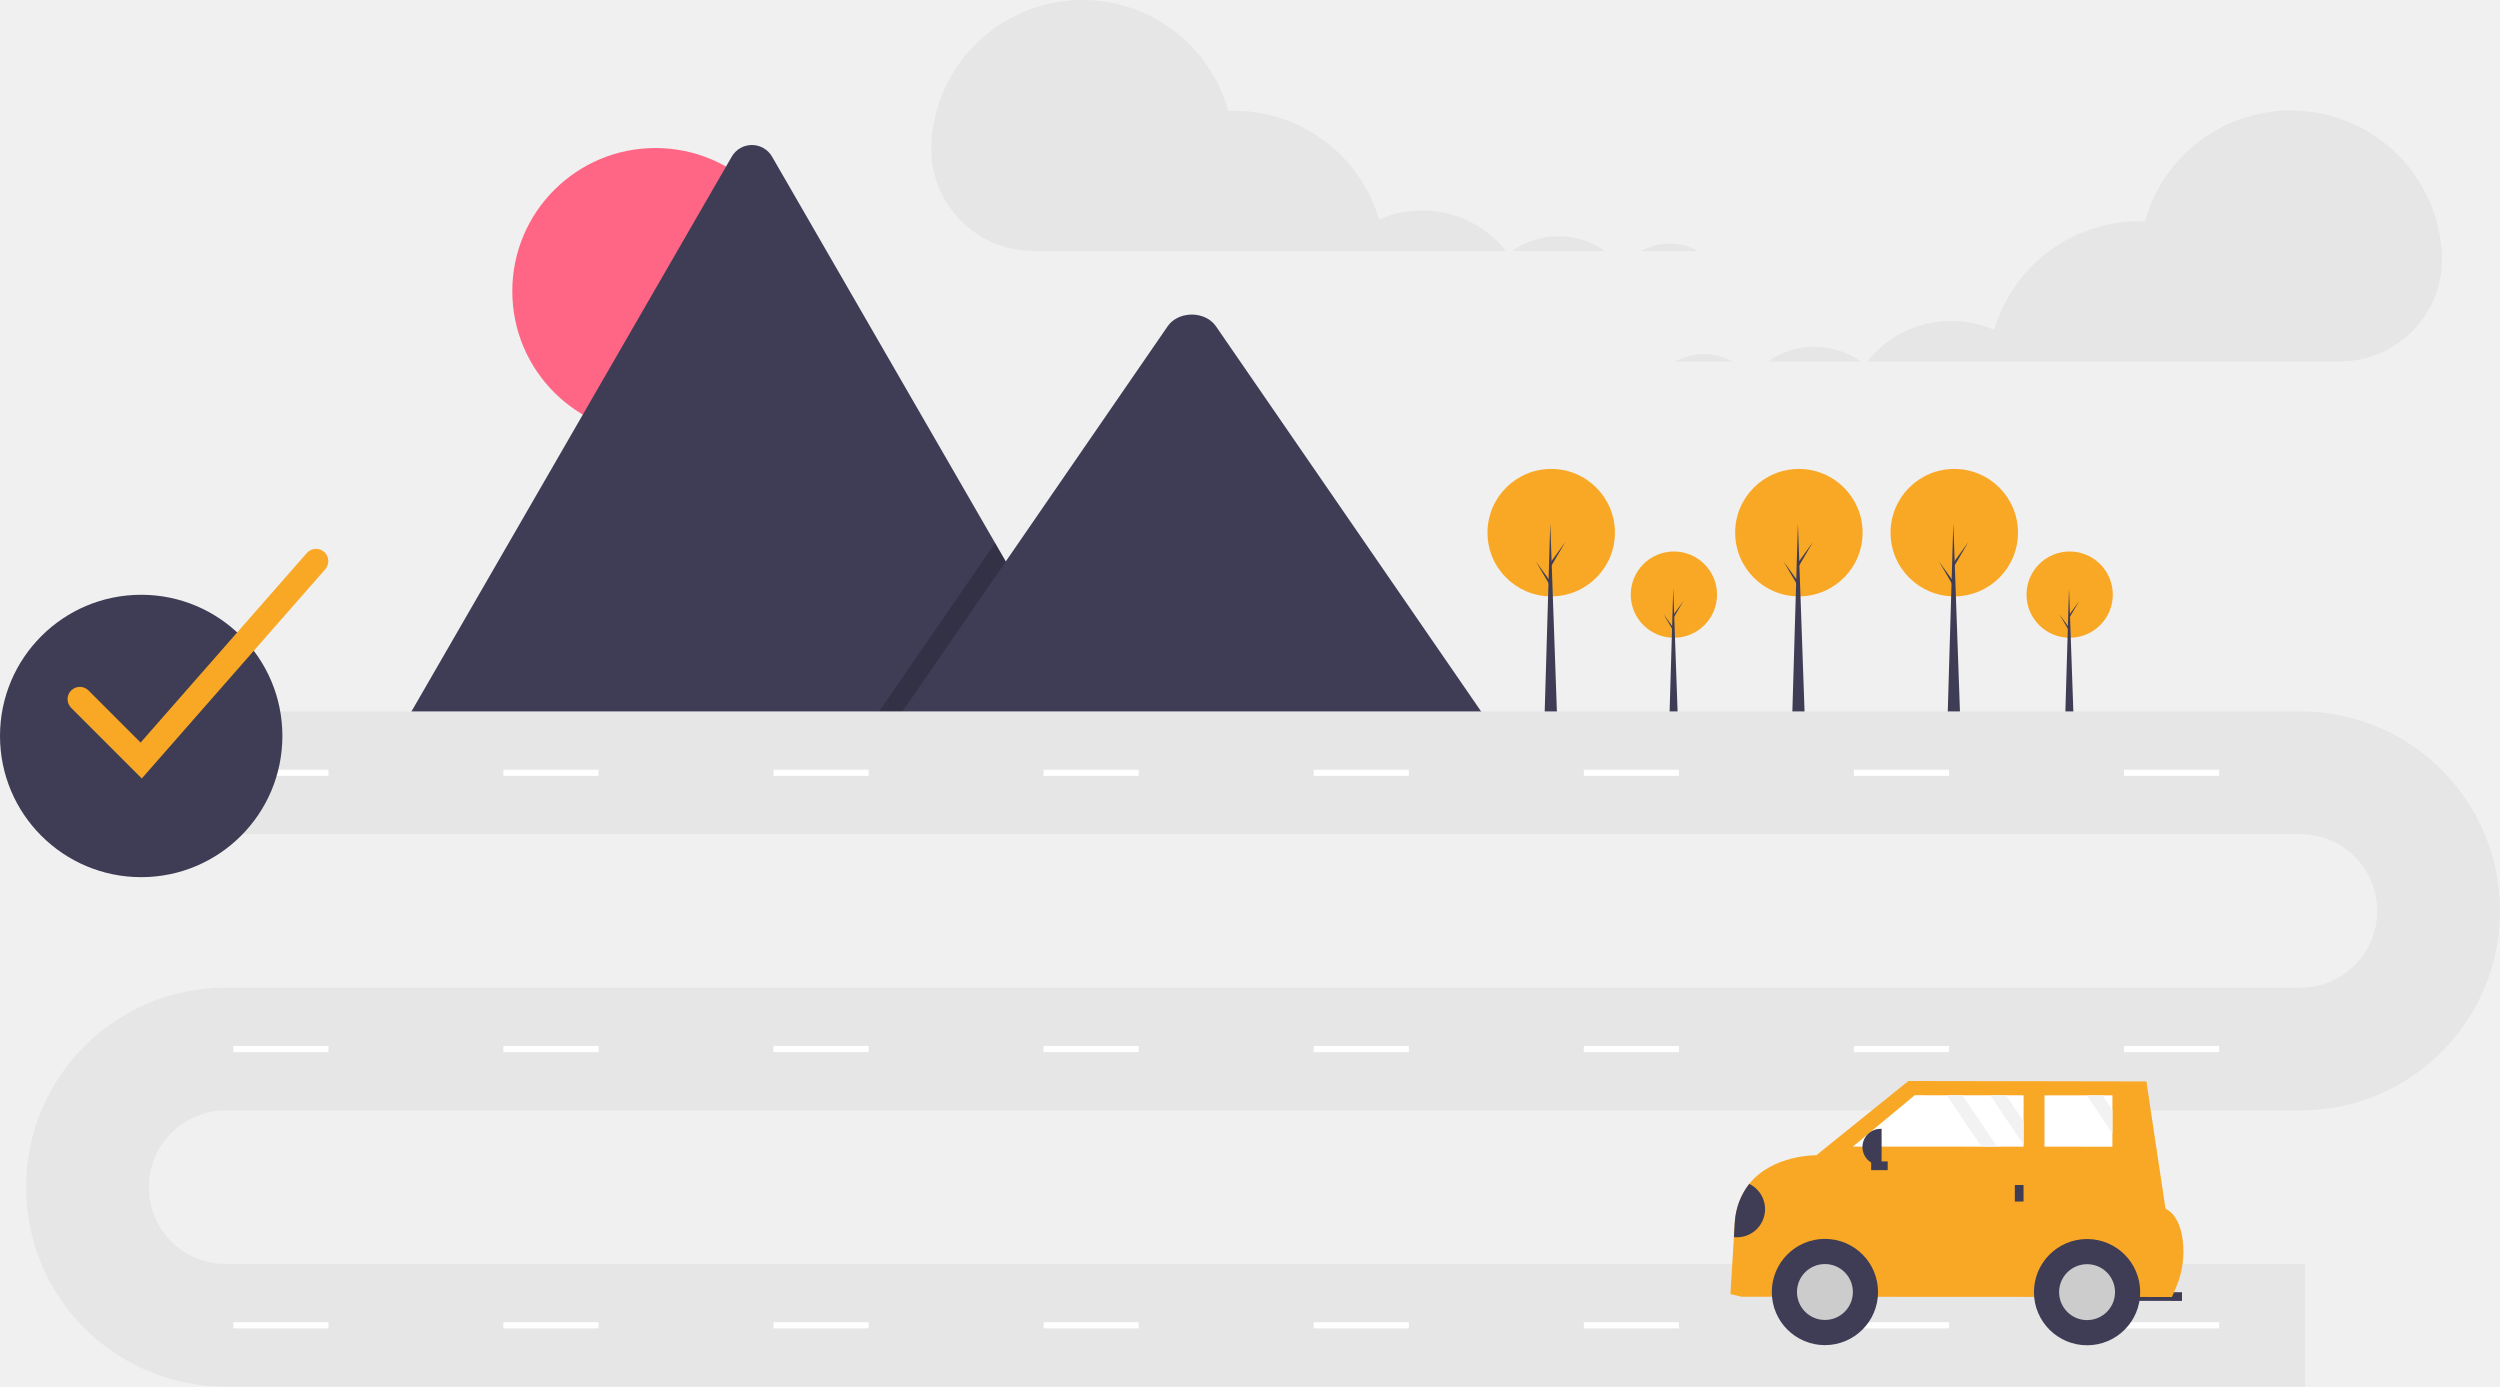
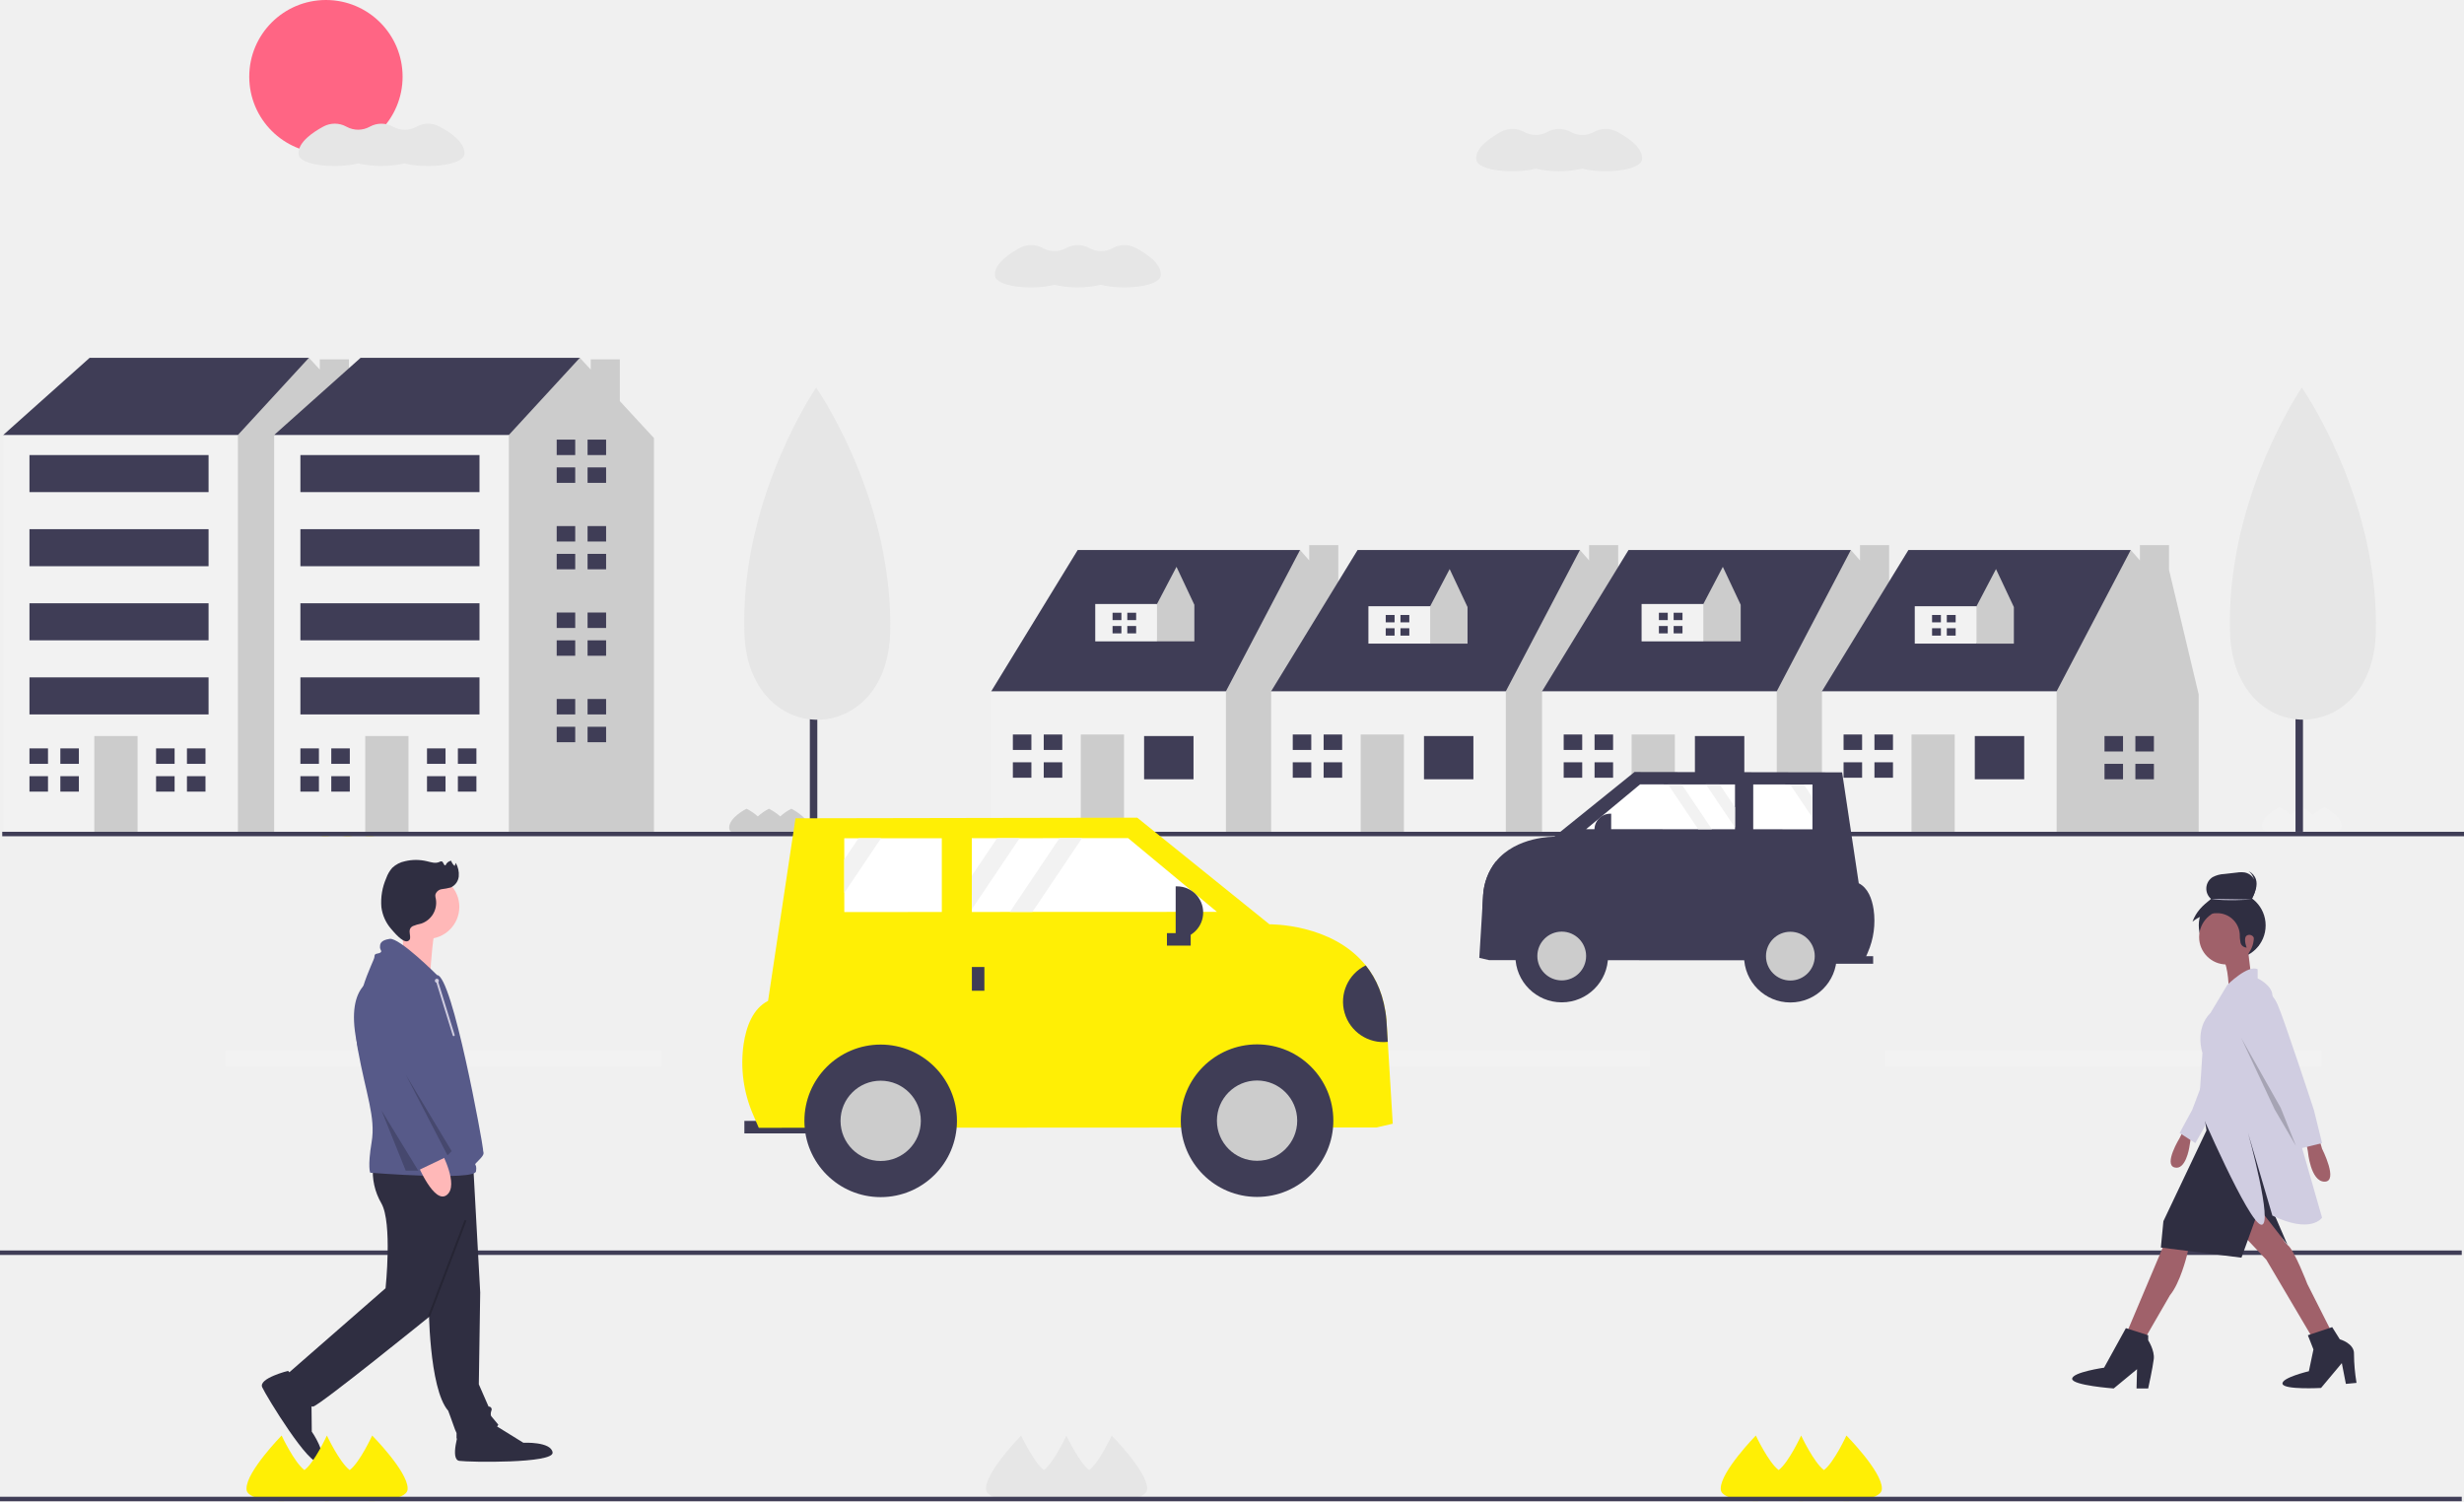
- <svg xmlns="http://www.w3.org/2000/svg" id="e0958169-61ce-49c9-8f2a-5e3a81fc50e8" data-name="Layer 1" width="886.351" height="491.631" viewBox="0 0 886.351 491.631">
-   <circle cx="232.396" cy="103.246" r="50.763" fill="#ff6584" />
-   <path d="M548.406,463.863H299.38a5.079,5.079,0,0,1-.931-.074L416.227,259.78a8.246,8.246,0,0,1,14.355,0L509.626,396.686l3.787,6.551Z" transform="translate(-156.8244 -204.1844)" fill="#3f3d56" />
-   <polygon points="391.582 259.678 306.558 259.678 348.296 199.052 351.3 194.685 352.802 192.502 356.589 199.052 391.582 259.678" opacity="0.2" />
-   <path d="M687.062,463.863H471.675l41.738-60.626,3.004-4.367,54.388-79.007c3.566-5.178,12.144-5.501,16.336-.977a9.83,9.83,0,0,1,.783.977Z" transform="translate(-156.8244 -204.1844)" fill="#3f3d56" />
-   <circle cx="593.463" cy="210.82" r="15.296" fill="#f9a826" />
-   <polygon points="594.938 256.894 591.805 256.894 593.233 208.516 594.938 256.894" fill="#3f3d56" />
-   <polygon points="593.509 217.685 596.873 213.031 593.463 218.837 593.095 218.192 593.509 217.685" fill="#3f3d56" />
-   <polygon points="593.141 222.384 589.777 217.731 593.187 223.536 593.555 222.891 593.141 222.384" fill="#3f3d56" />
-   <circle cx="733.78" cy="210.82" r="15.296" fill="#f9a826" />
-   <polygon points="735.254 256.894 732.121 256.894 733.55 208.516 735.254 256.894" fill="#3f3d56" />
-   <polygon points="733.826 217.685 737.19 213.031 733.78 218.837 733.411 218.192 733.826 217.685" fill="#3f3d56" />
-   <polygon points="733.458 222.384 730.094 217.731 733.504 223.536 733.872 222.891 733.458 222.384" fill="#3f3d56" />
-   <circle cx="637.775" cy="188.846" r="22.592" fill="#f9a826" />
-   <polygon points="639.952 256.894 635.325 256.894 637.434 185.444 639.952 256.894" fill="#3f3d56" />
-   <polygon points="637.843 198.985 642.81 192.113 637.775 200.687 637.23 199.734 637.843 198.985" fill="#3f3d56" />
-   <polygon points="637.298 205.926 632.331 199.054 637.366 207.627 637.911 206.675 637.298 205.926" fill="#3f3d56" />
-   <circle cx="692.868" cy="188.846" r="22.592" fill="#f9a826" />
-   <polygon points="695.046 256.894 690.419 256.894 692.528 185.444 695.046 256.894" fill="#3f3d56" />
-   <polygon points="692.936 198.985 697.904 192.113 692.868 200.687 692.324 199.734 692.936 198.985" fill="#3f3d56" />
-   <polygon points="692.392 205.926 687.424 199.054 692.46 207.627 693.004 206.675 692.392 205.926" fill="#3f3d56" />
-   <circle cx="549.969" cy="188.846" r="22.592" fill="#f9a826" />
-   <polygon points="552.146 256.894 547.519 256.894 549.629 185.444 552.146 256.894" fill="#3f3d56" />
-   <polygon points="550.037 198.985 555.004 192.113 549.969 200.687 549.425 199.734 550.037 198.985" fill="#3f3d56" />
-   <polygon points="549.493 205.926 544.525 199.054 549.561 207.627 550.105 206.675 549.493 205.926" fill="#3f3d56" />
-   <path d="M974.074,695.816H236.808a70.734,70.734,0,1,1,0-141.468H972.442a27.205,27.205,0,0,0,0-54.411H212.323v-43.529H972.442a70.734,70.734,0,1,1,0,141.468H236.808a27.205,27.205,0,1,0,0,54.411H974.074Z" transform="translate(-156.8244 -204.1844)" fill="#e6e6e6" />
-   <rect x="82.704" y="272.9" width="33.735" height="2.176" fill="#fff" />
-   <rect x="178.467" y="272.9" width="33.735" height="2.176" fill="#fff" />
-   <rect x="274.23" y="272.9" width="33.735" height="2.176" fill="#fff" />
-   <rect x="369.993" y="272.9" width="33.735" height="2.176" fill="#fff" />
-   <rect x="465.756" y="272.9" width="33.735" height="2.176" fill="#fff" />
-   <rect x="561.519" y="272.9" width="33.735" height="2.176" fill="#fff" />
-   <rect x="657.282" y="272.9" width="33.735" height="2.176" fill="#fff" />
-   <rect x="753.045" y="272.9" width="33.735" height="2.176" fill="#fff" />
-   <rect x="82.704" y="370.839" width="33.735" height="2.176" fill="#fff" />
-   <rect x="178.467" y="370.839" width="33.735" height="2.176" fill="#fff" />
-   <rect x="274.23" y="370.839" width="33.735" height="2.176" fill="#fff" />
-   <rect x="369.993" y="370.839" width="33.735" height="2.176" fill="#fff" />
-   <rect x="465.756" y="370.839" width="33.735" height="2.176" fill="#fff" />
-   <rect x="561.519" y="370.839" width="33.735" height="2.176" fill="#fff" />
-   <rect x="657.282" y="370.839" width="33.735" height="2.176" fill="#fff" />
-   <rect x="753.045" y="370.839" width="33.735" height="2.176" fill="#fff" />
-   <rect x="82.704" y="468.779" width="33.735" height="2.176" fill="#fff" />
-   <rect x="178.467" y="468.779" width="33.735" height="2.176" fill="#fff" />
-   <rect x="274.23" y="468.779" width="33.735" height="2.176" fill="#fff" />
-   <rect x="369.993" y="468.779" width="33.735" height="2.176" fill="#fff" />
-   <rect x="465.756" y="468.779" width="33.735" height="2.176" fill="#fff" />
-   <rect x="561.519" y="468.779" width="33.735" height="2.176" fill="#fff" />
-   <rect x="657.282" y="468.779" width="33.735" height="2.176" fill="#fff" />
-   <rect x="753.045" y="468.779" width="33.735" height="2.176" fill="#fff" />
-   <path d="M732.01,298.879a28.992,28.992,0,0,0-6.045-5.704h12.624A21.114,21.114,0,0,0,732.01,298.879Z" transform="translate(-156.8244 -204.1844)" fill="none" />
-   <path d="M690.743,293.176h2.176c-.468.328-.936.655-1.383,1.01C691.281,293.842,691.009,293.511,690.743,293.176Z" transform="translate(-156.8244 -204.1844)" fill="none" />
-   <path d="M748.692,290.559a20.833,20.833,0,0,1,10.129,2.617H738.589A20.742,20.742,0,0,1,748.692,290.559Z" transform="translate(-156.8244 -204.1844)" fill="#e6e6e6" />
-   <path d="M709.431,287.941a28.623,28.623,0,0,1,16.534,5.235H692.919A28.616,28.616,0,0,1,709.431,287.941Z" transform="translate(-156.8244 -204.1844)" fill="#e6e6e6" />
-   <path d="M487.036,254.807a53.656,53.656,0,0,1,105.274-11.313c.65-.023,1.3-.049,1.955-.049a53.669,53.669,0,0,1,51.482,38.538A37.92,37.92,0,0,1,690.743,293.176h-167.372a36.293,36.293,0,0,1-36.373-37.577Q487.014,255.204,487.036,254.807Z" transform="translate(-156.8244 -204.1844)" fill="#e6e6e6" />
-   <path d="M777.587,338.055a28.992,28.992,0,0,1,6.045-5.704H771.008A21.114,21.114,0,0,1,777.587,338.055Z" transform="translate(-156.8244 -204.1844)" fill="none" />
-   <path d="M818.854,332.352h-2.176c.468.328.936.655,1.383,1.01C818.316,333.018,818.588,332.687,818.854,332.352Z" transform="translate(-156.8244 -204.1844)" fill="none" />
-   <path d="M760.905,329.734a20.833,20.833,0,0,0-10.129,2.617h20.232A20.742,20.742,0,0,0,760.905,329.734Z" transform="translate(-156.8244 -204.1844)" fill="#e6e6e6" />
-   <path d="M800.166,327.117a28.623,28.623,0,0,0-16.534,5.235h33.046A28.616,28.616,0,0,0,800.166,327.117Z" transform="translate(-156.8244 -204.1844)" fill="#e6e6e6" />
-   <path d="M1022.561,293.983a53.656,53.656,0,0,0-105.274-11.313c-.65-.023-1.3-.049-1.955-.049a53.669,53.669,0,0,0-51.482,38.538A37.92,37.92,0,0,0,818.854,332.352H986.226a36.293,36.293,0,0,0,36.373-37.577Q1022.583,294.379,1022.561,293.983Z" transform="translate(-156.8244 -204.1844)" fill="#e6e6e6" />
-   <rect x="910.977" y="662.314" width="19.453" height="3.088" transform="translate(1684.227 1124.024) rotate(-179.9694)" fill="#3f3d56" />
-   <path d="M770.332,663.006l4.014.928,152.533.082,1.372-3.196a32.257,32.257,0,0,0,2.371-17.442c-.657-4.414-2.303-8.799-6.042-10.704L917.811,587.59l-84.389-.151L800.772,613.773s-15.401-.277-23.768,10.14a24.45,24.45,0,0,0-5.114,13.466l-.33,5.419Z" transform="translate(-156.8244 -204.1844)" fill="#f9a826" />
-   <circle cx="647.009" cy="458.067" r="18.835" fill="#3f3d56" />
-   <circle cx="647.009" cy="458.067" r="9.913" fill="#ccc" />
-   <circle cx="739.95" cy="458.117" r="18.835" fill="#3f3d56" />
-   <circle cx="739.95" cy="458.117" r="9.913" fill="#ccc" />
-   <polygon points="656.92 406.511 702.483 406.53 708.045 406.53 717.435 406.537 717.435 405.852 717.442 397.594 717.449 388.322 711.201 388.322 705.639 388.316 695.787 388.309 690.225 388.309 678.851 388.302 656.92 406.511" fill="#fff" />
-   <polygon points="724.849 406.544 748.929 406.557 748.935 401.832 748.935 393.574 748.942 388.342 745.416 388.342 739.854 388.335 724.856 388.329 724.849 406.544" fill="#fff" />
-   <rect x="871.165" y="624.31" width="3.088" height="5.867" transform="translate(1588.257 1050.768) rotate(-179.9694)" fill="#3f3d56" />
-   <rect x="821.612" y="614.557" width="3.088" height="5.867" transform="translate(1284.262 -409.5198) rotate(90.03063)" fill="#3f3d56" />
-   <path d="M817.138,604.397h.34a6.453,6.453,0,0,1,6.453,6.453v0a6.453,6.453,0,0,1-6.453,6.453h-.34a0,0,0,0,1,0,0V604.397A0,0,0,0,1,817.138,604.397Z" transform="translate(1483.919 1017.955) rotate(-179.9694)" fill="#3f3d56" />
-   <path d="M771.559,642.797a9.975,9.975,0,0,0,5.445-18.885,24.45,24.45,0,0,0-5.114,13.466Z" transform="translate(-156.8244 -204.1844)" fill="#3f3d56" />
-   <polygon points="705.639 388.316 717.435 405.852 717.442 397.594 711.201 388.322 705.639 388.316" fill="#f2f2f2" />
-   <polygon points="739.854 388.335 748.935 401.832 748.935 393.574 745.416 388.342 739.854 388.335" fill="#f2f2f2" />
-   <polygon points="690.225 388.309 702.483 406.53 708.045 406.53 695.787 388.309 690.225 388.309" fill="#f2f2f2" />
-   <circle cx="50.058" cy="260.93" r="50.058" fill="#3f3d56" />
-   <path d="M207.091,480.184l-25.051-25.051a4.353,4.353,0,0,1,6.156-6.156L206.674,467.455l58.964-67.239a4.353,4.353,0,0,1,6.545,5.74Z" transform="translate(-156.8244 -204.1844)" fill="#f9a826" />
+ <svg xmlns="http://www.w3.org/2000/svg" id="f62fb22a-6085-4612-8ae6-3595732df09a" data-name="Layer 1" width="920.418" height="560.803" viewBox="0 0 920.418 560.803">
+   <rect x="84.209" y="392.402" width="163" height="6" fill="#f2f2f2" />
+   <rect x="453.209" y="392.402" width="163" height="6" fill="#f2f2f2" />
+   <rect x="704.209" y="392.402" width="163" height="6" fill="#f2f2f2" />
+   <path d="M1007.956,471.117a19.8,19.8,0,0,0-4.148,2.867,19.742,19.742,0,0,0-4.216-2.867,19.8,19.8,0,0,0-4.148,2.867,19.742,19.742,0,0,0-4.216-2.867s-6.502,3.198-6.484,7.105q.001.147.013.292c.222,2.558,6.944,3.21,10.636,2.004a15.247,15.247,0,0,0,8.364,0c3.677,1.225,10.536.523,10.736-2.064q.011-.145.011-.292C1014.486,474.254,1007.956,471.117,1007.956,471.117Z" transform="translate(-139.7909 -169.5983)" fill="#f2f2f2" />
+   <polygon points="6.972 167.108 1.204 162.494 33.501 133.658 115.397 133.658 115.397 159.034 62.338 194.791 6.972 167.108" fill="#3f3d56" />
+   <polygon points="130.329 149.833 130.329 134.234 119.456 134.234 119.456 138.054 115.397 133.658 88.868 162.494 78.487 169.415 62.39 287.016 86.665 311.291 143.081 311.291 143.081 163.648 130.329 149.833" fill="#ccc" />
+   <rect x="1.204" y="162.494" width="87.663" height="148.797" fill="#f2f2f2" />
+   <rect x="35.232" y="274.957" width="16.149" height="36.334" fill="#ccc" />
+   <polygon points="17.93 285.338 17.93 279.571 11.009 279.571 11.009 285.338 17.353 285.338 17.93 285.338" fill="#3f3d56" />
+   <polygon points="17.353 289.952 11.009 289.952 11.009 295.72 17.93 295.72 17.93 289.952 17.353 289.952" fill="#3f3d56" />
+   <rect x="22.543" y="279.571" width="6.921" height="5.767" fill="#3f3d56" />
+   <rect x="22.543" y="289.952" width="6.921" height="5.767" fill="#3f3d56" />
+   <polygon points="65.222 285.338 65.222 279.571 58.301 279.571 58.301 285.338 64.645 285.338 65.222 285.338" fill="#3f3d56" />
+   <polygon points="64.645 289.952 58.301 289.952 58.301 295.72 65.222 295.72 65.222 289.952 64.645 289.952" fill="#3f3d56" />
+   <rect x="69.836" y="279.571" width="6.921" height="5.767" fill="#3f3d56" />
+   <rect x="69.836" y="289.952" width="6.921" height="5.767" fill="#3f3d56" />
+   <polygon points="113.667 169.992 113.667 164.224 106.746 164.224 106.746 169.992 113.091 169.992 113.667 169.992" fill="#3f3d56" />
+   <polygon points="113.091 174.606 106.746 174.606 106.746 180.373 113.667 180.373 113.667 174.606 113.091 174.606" fill="#3f3d56" />
+   <rect x="118.281" y="164.224" width="6.921" height="5.767" fill="#3f3d56" />
+   <rect x="118.281" y="174.606" width="6.921" height="5.767" fill="#3f3d56" />
+   <polygon points="113.667 202.289 113.667 196.522 106.746 196.522 106.746 202.289 113.091 202.289 113.667 202.289" fill="#3f3d56" />
+   <polygon points="113.091 206.903 106.746 206.903 106.746 212.67 113.667 212.67 113.667 206.903 113.091 206.903" fill="#3f3d56" />
+   <rect x="118.281" y="196.522" width="6.921" height="5.767" fill="#3f3d56" />
+   <rect x="118.281" y="206.903" width="6.921" height="5.767" fill="#3f3d56" />
+   <polygon points="113.667 234.586 113.667 228.819 106.746 228.819 106.746 234.586 113.091 234.586 113.667 234.586" fill="#3f3d56" />
+   <polygon points="113.091 239.2 106.746 239.2 106.746 244.967 113.667 244.967 113.667 239.2 113.091 239.2" fill="#3f3d56" />
+   <rect x="118.281" y="228.819" width="6.921" height="5.767" fill="#3f3d56" />
+   <rect x="118.281" y="239.2" width="6.921" height="5.767" fill="#3f3d56" />
+   <polygon points="113.667 266.883 113.667 261.116 106.746 261.116 106.746 266.883 113.091 266.883 113.667 266.883" fill="#3f3d56" />
+   <polygon points="113.091 271.497 106.746 271.497 106.746 277.264 113.667 277.264 113.667 271.497 113.091 271.497" fill="#3f3d56" />
+   <rect x="118.281" y="261.116" width="6.921" height="5.767" fill="#3f3d56" />
+   <rect x="118.281" y="271.497" width="6.921" height="5.767" fill="#3f3d56" />
+   <rect x="11.009" y="169.992" width="66.901" height="13.842" fill="#3f3d56" />
+   <rect x="11.009" y="197.675" width="66.901" height="13.842" fill="#3f3d56" />
+   <rect x="11.009" y="225.358" width="66.901" height="13.842" fill="#3f3d56" />
+   <rect x="11.009" y="253.041" width="66.901" height="13.842" fill="#3f3d56" />
+   <path d="M277.995,471.953a19.8,19.8,0,0,0-4.148,2.867,19.742,19.742,0,0,0-4.216-2.867,19.8,19.8,0,0,0-4.148,2.867,19.742,19.742,0,0,0-4.216-2.867s-6.502,3.198-6.484,7.105q.001.147.013.292c.222,2.558,6.944,3.21,10.636,2.004a15.247,15.247,0,0,0,8.364,0c3.677,1.225,10.536.523,10.736-2.064q.011-.145.011-.292C284.526,475.091,277.995,471.953,277.995,471.953Z" transform="translate(-139.7909 -169.5983)" fill="#ffef05" />
+   <polygon points="108.177 167.108 102.409 162.494 134.706 133.658 216.602 133.658 216.602 159.034 163.543 194.791 108.177 167.108" fill="#3f3d56" />
+   <polygon points="231.534 149.833 231.534 134.234 220.661 134.234 220.661 138.054 216.602 133.658 190.073 162.494 179.692 169.415 163.595 287.016 187.87 311.291 244.286 311.291 244.286 163.648 231.534 149.833" fill="#ccc" />
+   <rect x="102.409" y="162.494" width="87.663" height="148.797" fill="#f2f2f2" />
+   <rect x="136.437" y="274.957" width="16.149" height="36.334" fill="#ccc" />
+   <polygon points="119.135 285.338 119.135 279.571 112.214 279.571 112.214 285.338 118.558 285.338 119.135 285.338" fill="#3f3d56" />
+   <polygon points="118.558 289.952 112.214 289.952 112.214 295.72 119.135 295.72 119.135 289.952 118.558 289.952" fill="#3f3d56" />
+   <rect x="123.748" y="279.571" width="6.921" height="5.767" fill="#3f3d56" />
+   <rect x="123.748" y="289.952" width="6.921" height="5.767" fill="#3f3d56" />
+   <polygon points="166.427 285.338 166.427 279.571 159.506 279.571 159.506 285.338 165.85 285.338 166.427 285.338" fill="#3f3d56" />
+   <polygon points="165.85 289.952 159.506 289.952 159.506 295.72 166.427 295.72 166.427 289.952 165.85 289.952" fill="#3f3d56" />
+   <rect x="171.041" y="279.571" width="6.921" height="5.767" fill="#3f3d56" />
+   <rect x="171.041" y="289.952" width="6.921" height="5.767" fill="#3f3d56" />
+   <polygon points="214.872 169.992 214.872 164.224 207.951 164.224 207.951 169.992 214.296 169.992 214.872 169.992" fill="#3f3d56" />
+   <polygon points="214.296 174.606 207.951 174.606 207.951 180.373 214.872 180.373 214.872 174.606 214.296 174.606" fill="#3f3d56" />
+   <rect x="219.486" y="164.224" width="6.921" height="5.767" fill="#3f3d56" />
+   <rect x="219.486" y="174.606" width="6.921" height="5.767" fill="#3f3d56" />
+   <polygon points="214.872 202.289 214.872 196.522 207.951 196.522 207.951 202.289 214.296 202.289 214.872 202.289" fill="#3f3d56" />
+   <polygon points="214.296 206.903 207.951 206.903 207.951 212.67 214.872 212.67 214.872 206.903 214.296 206.903" fill="#3f3d56" />
+   <rect x="219.486" y="196.522" width="6.921" height="5.767" fill="#3f3d56" />
+   <rect x="219.486" y="206.903" width="6.921" height="5.767" fill="#3f3d56" />
+   <polygon points="214.872 234.586 214.872 228.819 207.951 228.819 207.951 234.586 214.296 234.586 214.872 234.586" fill="#3f3d56" />
+   <polygon points="214.296 239.2 207.951 239.2 207.951 244.967 214.872 244.967 214.872 239.2 214.296 239.2" fill="#3f3d56" />
+   <rect x="219.486" y="228.819" width="6.921" height="5.767" fill="#3f3d56" />
+   <rect x="219.486" y="239.2" width="6.921" height="5.767" fill="#3f3d56" />
+   <polygon points="214.872 266.883 214.872 261.116 207.951 261.116 207.951 266.883 214.296 266.883 214.872 266.883" fill="#3f3d56" />
+   <polygon points="214.296 271.497 207.951 271.497 207.951 277.264 214.872 277.264 214.872 271.497 214.296 271.497" fill="#3f3d56" />
+   <rect x="219.486" y="261.116" width="6.921" height="5.767" fill="#3f3d56" />
+   <rect x="219.486" y="271.497" width="6.921" height="5.767" fill="#3f3d56" />
+   <rect x="112.214" y="169.992" width="66.901" height="13.842" fill="#3f3d56" />
+   <rect x="112.214" y="197.675" width="66.901" height="13.842" fill="#3f3d56" />
+   <rect x="112.214" y="225.358" width="66.901" height="13.842" fill="#3f3d56" />
+   <rect x="112.214" y="253.041" width="66.901" height="13.842" fill="#3f3d56" />
+   <circle cx="121.748" cy="28.641" r="28.641" fill="#ff6584" />
+   <rect x="302.512" y="200.449" width="2.793" height="110.319" fill="#3f3d56" />
+   <path d="M472.35,402.154q.008,1.82-.034,3.623c-1.001,43.427-53.066,43.667-54.468.251q-.058-1.802-.067-3.623c-.224-48.543,26.879-88.02,26.879-88.02S472.126,353.611,472.35,402.154Z" transform="translate(-139.7909 -169.5983)" fill="#e6e6e6" />
+   <path d="M435.382,471.709a19.8,19.8,0,0,0-4.148,2.867,19.742,19.742,0,0,0-4.216-2.867,19.8,19.8,0,0,0-4.148,2.867,19.742,19.742,0,0,0-4.216-2.867s-6.502,3.198-6.484,7.105q.001.147.013.292c.222,2.558,6.944,3.21,10.636,2.004a15.247,15.247,0,0,0,8.364,0c3.677,1.225,10.536.523,10.736-2.064q.011-.145.011-.292C441.913,474.846,435.382,471.709,435.382,471.709Z" transform="translate(-139.7909 -169.5983)" fill="#ccc" />
+   <polygon points="373.739 263.999 370.279 258.232 402.576 205.457 485.625 205.457 485.625 213.531 455.635 270.92 421.031 277.841 373.739 263.999" fill="#3f3d56" />
+   <polygon points="499.921 246.794 499.921 203.655 489.048 203.655 489.048 209.346 485.625 205.457 457.942 258.232 453.328 262.846 447.561 285.915 457.942 311.291 511.001 311.291 511.001 259.385 499.921 246.794" fill="#ccc" />
+   <rect x="370.279" y="258.232" width="87.663" height="53.059" fill="#f2f2f2" />
+   <rect x="427.375" y="274.957" width="18.455" height="16.149" fill="#3f3d56" />
+   <rect x="403.729" y="274.381" width="16.149" height="36.911" fill="#ccc" />
+   <polygon points="385.274 280.148 385.274 274.381 378.353 274.381 378.353 280.148 384.697 280.148 385.274 280.148" fill="#3f3d56" />
+   <polygon points="384.697 284.762 378.353 284.762 378.353 290.529 385.274 290.529 385.274 284.762 384.697 284.762" fill="#3f3d56" />
+   <rect x="389.888" y="274.381" width="6.921" height="5.767" fill="#3f3d56" />
+   <rect x="389.888" y="284.762" width="6.921" height="5.767" fill="#3f3d56" />
+   <polygon points="482.742 281.561 482.742 275.794 475.821 275.794 475.821 281.561 482.165 281.561 482.742 281.561" fill="#3f3d56" />
+   <polygon points="482.165 286.175 475.821 286.175 475.821 291.942 482.742 291.942 482.742 286.175 482.165 286.175" fill="#3f3d56" />
+   <rect x="487.355" y="275.794" width="6.921" height="5.767" fill="#3f3d56" />
+   <rect x="487.355" y="286.175" width="6.921" height="5.767" fill="#3f3d56" />
+   <polygon points="410.036 227.148 409.125 225.631 417.623 211.745 439.474 211.745 439.474 213.869 431.584 228.969 422.479 230.79 410.036 227.148" fill="#3f3d56" />
+   <polygon points="439.474 211.745 432.191 225.631 430.977 226.845 429.459 232.915 432.191 239.591 446.151 239.591 446.151 225.934 439.474 211.745" fill="#ccc" />
+   <rect x="409.125" y="225.631" width="23.065" height="13.961" fill="#f2f2f2" />
+   <polygon points="418.897 231.647 418.897 228.893 415.593 228.893 415.593 231.647 418.622 231.647 418.897 231.647" fill="#3f3d56" />
+   <polygon points="418.622 233.85 415.593 233.85 415.593 236.603 418.897 236.603 418.897 233.85 418.622 233.85" fill="#3f3d56" />
+   <rect x="421.1" y="228.893" width="3.304" height="2.754" fill="#3f3d56" />
+   <rect x="421.1" y="233.85" width="3.304" height="2.754" fill="#3f3d56" />
+   <polygon points="478.29 263.999 474.829 258.232 507.126 205.457 590.176 205.457 590.176 213.531 560.186 270.92 525.582 277.841 478.29 263.999" fill="#3f3d56" />
+   <polygon points="604.472 246.794 604.472 203.655 593.599 203.655 593.599 209.346 590.176 205.457 562.493 258.232 557.879 262.846 552.111 285.915 562.493 311.291 615.552 311.291 615.552 259.385 604.472 246.794" fill="#ccc" />
+   <rect x="474.829" y="258.232" width="87.663" height="53.059" fill="#f2f2f2" />
+   <rect x="531.926" y="274.957" width="18.455" height="16.149" fill="#3f3d56" />
+   <rect x="508.28" y="274.38" width="16.149" height="36.911" fill="#ccc" />
+   <polygon points="489.824 280.148 489.824 274.38 482.903 274.38 482.903 280.148 489.248 280.148 489.824 280.148" fill="#3f3d56" />
+   <polygon points="489.248 284.762 482.903 284.762 482.903 290.529 489.824 290.529 489.824 284.762 489.248 284.762" fill="#3f3d56" />
+   <rect x="494.438" y="274.38" width="6.921" height="5.767" fill="#3f3d56" />
+   <rect x="494.438" y="284.762" width="6.921" height="5.767" fill="#3f3d56" />
+   <polygon points="587.292 280.725 587.292 274.957 580.371 274.957 580.371 280.725 586.715 280.725 587.292 280.725" fill="#3f3d56" />
+   <polygon points="586.715 285.338 580.371 285.338 580.371 291.106 587.292 291.106 587.292 285.338 586.715 285.338" fill="#3f3d56" />
+   <rect x="591.906" y="274.957" width="6.921" height="5.767" fill="#3f3d56" />
+   <rect x="591.906" y="285.338" width="6.921" height="5.767" fill="#3f3d56" />
+   <polygon points="579.495 263.999 576.034 258.232 608.331 205.457 691.381 205.457 691.381 213.531 661.391 270.92 626.787 277.841 579.495 263.999" fill="#3f3d56" />
+   <polygon points="705.677 246.794 705.677 203.655 694.804 203.655 694.804 209.346 691.381 205.457 663.698 258.232 659.084 262.846 653.316 285.915 663.698 311.291 716.757 311.291 716.757 259.385 705.677 246.794" fill="#ccc" />
+   <rect x="576.034" y="258.232" width="87.663" height="53.059" fill="#f2f2f2" />
+   <rect x="633.131" y="274.957" width="18.455" height="16.149" fill="#3f3d56" />
+   <rect x="609.485" y="274.38" width="16.149" height="36.911" fill="#ccc" />
+   <polygon points="591.029 280.148 591.029 274.38 584.109 274.38 584.109 280.148 590.453 280.148 591.029 280.148" fill="#3f3d56" />
+   <polygon points="590.453 284.762 584.109 284.762 584.109 290.529 591.029 290.529 591.029 284.762 590.453 284.762" fill="#3f3d56" />
+   <rect x="595.643" y="274.38" width="6.921" height="5.767" fill="#3f3d56" />
+   <rect x="595.643" y="284.762" width="6.921" height="5.767" fill="#3f3d56" />
+   <polygon points="688.497 280.725 688.497 274.957 681.576 274.957 681.576 280.725 687.921 280.725 688.497 280.725" fill="#3f3d56" />
+   <polygon points="687.921 285.338 681.576 285.338 681.576 291.106 688.497 291.106 688.497 285.338 687.921 285.338" fill="#3f3d56" />
+   <rect x="693.111" y="274.957" width="6.921" height="5.767" fill="#3f3d56" />
+   <rect x="693.111" y="285.338" width="6.921" height="5.767" fill="#3f3d56" />
+   <polygon points="512.077 227.985 511.167 226.467 519.664 212.581 541.516 212.581 541.516 214.706 533.625 229.806 524.52 231.626 512.077 227.985" fill="#3f3d56" />
+   <polygon points="541.516 212.581 534.232 226.467 533.018 227.681 531.501 233.751 534.232 240.428 548.193 240.428 548.193 226.771 541.516 212.581" fill="#ccc" />
+   <rect x="511.167" y="226.467" width="23.065" height="13.961" fill="#f2f2f2" />
+   <polygon points="520.939 232.483 520.939 229.729 517.634 229.729 517.634 232.483 520.663 232.483 520.939 232.483" fill="#3f3d56" />
+   <polygon points="520.663 234.686 517.634 234.686 517.634 237.44 520.939 237.44 520.939 234.686 520.663 234.686" fill="#3f3d56" />
+   <rect x="523.142" y="229.729" width="3.304" height="2.754" fill="#3f3d56" />
+   <rect x="523.142" y="234.686" width="3.304" height="2.754" fill="#3f3d56" />
+   <polygon points="614.119 227.148 613.208 225.631 621.706 211.745 643.557 211.745 643.557 213.869 635.666 228.969 626.562 230.79 614.119 227.148" fill="#3f3d56" />
+   <polygon points="643.557 211.745 636.273 225.631 635.059 226.845 633.542 232.915 636.273 239.591 650.234 239.591 650.234 225.934 643.557 211.745" fill="#ccc" />
+   <rect x="613.208" y="225.631" width="23.065" height="13.961" fill="#f2f2f2" />
+   <polygon points="622.98 231.647 622.98 228.893 619.676 228.893 619.676 231.647 622.705 231.647 622.98 231.647" fill="#3f3d56" />
+   <polygon points="622.705 233.85 619.676 233.85 619.676 236.603 622.98 236.603 622.98 233.85 622.705 233.85" fill="#3f3d56" />
+   <rect x="625.183" y="228.893" width="3.304" height="2.754" fill="#3f3d56" />
+   <rect x="625.183" y="233.85" width="3.304" height="2.754" fill="#3f3d56" />
+   <polygon points="684.045 263.999 680.585 258.232 712.882 205.457 795.932 205.457 795.932 213.531 765.941 270.92 731.337 277.841 684.045 263.999" fill="#3f3d56" />
+   <polygon points="810.228 212.859 810.228 203.655 799.354 203.655 799.354 209.346 795.932 205.457 768.248 258.232 763.634 262.846 757.867 285.915 768.248 311.291 821.308 311.291 821.308 259.385 810.228 212.859" fill="#ccc" />
+   <rect x="680.585" y="258.232" width="87.663" height="53.059" fill="#f2f2f2" />
+   <rect x="737.682" y="274.957" width="18.455" height="16.149" fill="#3f3d56" />
+   <rect x="714.035" y="274.38" width="16.149" height="36.911" fill="#ccc" />
+   <polygon points="695.58 280.148 695.58 274.38 688.659 274.38 688.659 280.148 695.003 280.148 695.58 280.148" fill="#3f3d56" />
+   <polygon points="695.003 284.762 688.659 284.762 688.659 290.529 695.58 290.529 695.58 284.762 695.003 284.762" fill="#3f3d56" />
+   <rect x="700.194" y="274.38" width="6.921" height="5.767" fill="#3f3d56" />
+   <rect x="700.194" y="284.762" width="6.921" height="5.767" fill="#3f3d56" />
+   <polygon points="793.048 280.725 793.048 274.957 786.127 274.957 786.127 280.725 792.471 280.725 793.048 280.725" fill="#3f3d56" />
+   <polygon points="792.471 285.338 786.127 285.338 786.127 291.106 793.048 291.106 793.048 285.338 792.471 285.338" fill="#3f3d56" />
+   <rect x="797.662" y="274.957" width="6.921" height="5.767" fill="#3f3d56" />
+   <rect x="797.662" y="285.338" width="6.921" height="5.767" fill="#3f3d56" />
+   <polygon points="716.16 227.985 715.25 226.467 723.747 212.581 745.599 212.581 745.599 214.706 737.708 229.806 728.603 231.626 716.16 227.985" fill="#3f3d56" />
+   <polygon points="745.599 212.581 738.315 226.467 737.101 227.681 735.583 233.751 738.315 240.428 752.275 240.428 752.275 226.771 745.599 212.581" fill="#ccc" />
+   <rect x="715.25" y="226.467" width="23.065" height="13.961" fill="#f2f2f2" />
+   <polygon points="725.021 232.483 725.021 229.729 721.717 229.729 721.717 232.483 724.746 232.483 725.021 232.483" fill="#3f3d56" />
+   <polygon points="724.746 234.686 721.717 234.686 721.717 237.44 725.021 237.44 725.021 234.686 724.746 234.686" fill="#3f3d56" />
+   <rect x="727.224" y="229.729" width="3.304" height="2.754" fill="#3f3d56" />
+   <rect x="727.224" y="234.686" width="3.304" height="2.754" fill="#3f3d56" />
+   <rect x="0.836" y="310.718" width="919.582" height="1.673" fill="#3f3d56" />
+   <rect y="467.126" width="919.582" height="1.673" fill="#3f3d56" />
+   <rect x="857.478" y="200.433" width="2.792" height="110.286" fill="#3f3d56" />
+   <path d="M1027.308,402.127q.008,1.82-.034,3.622c-1.001,43.414-53.05,43.654-54.451.251q-.058-1.802-.067-3.622c-.224-48.528,26.871-87.994,26.871-87.994S1027.084,353.599,1027.308,402.127Z" transform="translate(-139.7909 -169.5983)" fill="#e6e6e6" />
+   <rect x="278.059" y="418.723" width="29.428" height="4.671" fill="#3f3d56" />
+   <path d="M660.046,589.368l-6.072,1.405-230.753.123-2.075-4.834a48.798,48.798,0,0,1-3.588-26.386c.994-6.677,3.484-13.311,9.141-16.193l10.24-68.204,127.664-.228,49.393,39.838s23.299-.419,35.957,15.339c4.006,4.991,6.948,11.604,7.737,20.371l.5,8.198Z" transform="translate(-139.7909 -169.5983)" fill="#ffef05" />
+   <circle cx="469.573" cy="418.629" r="28.494" fill="#3f3d56" />
+   <circle cx="469.573" cy="418.629" r="14.997" fill="#ccc" />
+   <circle cx="328.973" cy="418.704" r="28.494" fill="#3f3d56" />
+   <circle cx="328.973" cy="418.704" r="14.997" fill="#ccc" />
+   <polygon points="454.581 340.633 385.653 340.663 377.239 340.663 363.032 340.673 363.032 339.637 363.022 327.145 363.012 313.118 372.463 313.118 380.877 313.108 395.782 313.098 404.196 313.098 421.403 313.088 454.581 340.633" fill="#fff" />
+   <polygon points="351.817 340.683 315.389 340.703 315.379 333.555 315.379 321.064 315.369 313.148 320.703 313.148 329.117 313.138 351.807 313.128 351.817 340.683" fill="#fff" />
+   <rect x="363.043" y="361.23" width="4.671" height="8.875" fill="#3f3d56" />
+   <rect x="577.798" y="516.074" width="4.671" height="8.875" transform="translate(960.5439 -229.4979) rotate(89.96937)" fill="#3f3d56" />
+   <path d="M439.169,331.106h.514a9.763,9.763,0,0,1,9.763,9.763v0a9.763,9.763,0,0,1-9.763,9.763h-.514a0,0,0,0,1,0,0V331.106A0,0,0,0,1,439.169,331.106Z" fill="#3f3d56" />
+   <path d="M658.189,558.797a15.09,15.09,0,0,1-8.236-28.569c4.006,4.991,6.948,11.604,7.737,20.371Z" transform="translate(-139.7909 -169.5983)" fill="#3f3d56" />
+   <polygon points="380.877 313.108 363.032 339.637 363.022 327.145 372.463 313.118 380.877 313.108" fill="#f2f2f2" />
+   <polygon points="329.117 313.138 315.379 333.555 315.379 321.064 320.703 313.148 329.117 313.138" fill="#f2f2f2" />
+   <polygon points="404.196 313.098 385.653 340.663 377.239 340.663 395.782 313.098 404.196 313.098" fill="#f2f2f2" />
+   <rect x="821.627" y="526.785" width="17.876" height="2.837" transform="translate(1521.057 887.2522) rotate(-179.9694)" fill="#3f3d56" />
+   <path d="M692.383,527.42l3.688.853,140.168.075,1.26-2.937a29.642,29.642,0,0,0,2.179-16.028c-.604-4.056-2.116-8.086-5.552-9.836L827.907,458.118l-77.548-.139-30.003,24.199s-14.153-.254-21.842,9.318a22.468,22.468,0,0,0-4.7,12.374l-.303,4.98Z" transform="translate(-139.7909 -169.5983)" fill="#3f3d56" />
+   <circle cx="583.379" cy="357.129" r="17.308" fill="#3f3d56" />
+   <circle cx="583.379" cy="357.129" r="9.11" fill="#ccc" />
+   <circle cx="668.785" cy="357.175" r="17.308" fill="#3f3d56" />
+   <circle cx="668.785" cy="357.175" r="9.11" fill="#ccc" />
+   <polygon points="592.486 309.751 634.355 309.77 639.466 309.77 648.096 309.776 648.096 309.146 648.102 301.558 648.108 293.037 642.367 293.037 637.256 293.031 628.203 293.025 623.091 293.025 612.639 293.019 592.486 309.751" fill="#fff" />
+   <polygon points="654.908 309.782 677.036 309.794 677.042 305.452 677.042 297.864 677.048 293.056 673.808 293.056 668.697 293.05 654.915 293.044 654.908 309.782" fill="#fff" />
+   <rect x="785.043" y="491.861" width="2.837" height="5.391" transform="translate(1432.867 819.9347) rotate(-179.9694)" fill="#3f3d56" />
+   <rect x="739.507" y="482.899" width="2.837" height="5.391" transform="translate(1087.125 -424.67) rotate(90.03063)" fill="#3f3d56" />
+   <path d="M735.396,473.562h.312a5.93,5.93,0,0,1,5.93,5.93v0a5.93,5.93,0,0,1-5.93,5.93h-.312a0,0,0,0,1,0,0V473.562a0,0,0,0,1,0,0Z" transform="translate(1336.987 789.7812) rotate(-179.9694)" fill="#3f3d56" />
+   <path d="M693.511,508.85a9.166,9.166,0,0,0,5.003-17.354,22.468,22.468,0,0,0-4.7,12.374Z" transform="translate(-139.7909 -169.5983)" fill="#3f3d56" />
+   <polygon points="637.256 293.031 648.096 309.146 648.102 301.558 642.367 293.037 637.256 293.031" fill="#f2f2f2" />
+   <polygon points="668.697 293.05 677.042 305.452 677.042 297.864 673.808 293.056 668.697 293.05" fill="#f2f2f2" />
+   <polygon points="623.091 293.025 634.355 309.77 639.466 309.77 628.203 293.025 623.091 293.025" fill="#f2f2f2" />
+   <path d="M299.932,656.557s0,31.718,7.28,40.038c0,0,1.56,4.16,2.08,5.72a21.861,21.861,0,0,0,1.04,2.6v2.08s14.039-1.56,15.599-5.2l-2.6-3.12s-.52-.52,0-2.08a1.068,1.068,0,0,0-1.04-1.56l-3.64-8.32.52-34.318-2.6-47.318-22.359-1.04Z" transform="translate(-139.7909 -169.5983)" fill="#2f2e41" />
+   <path d="M311.371,703.875s-3.64,10.919,0,11.439,35.358,1.04,34.838-3.12S335.29,708.554,335.29,708.554l-10.919-6.76Z" transform="translate(-139.7909 -169.5983)" fill="#2f2e41" />
+   <path d="M279.133,605.08a23.594,23.594,0,0,0,3.12,14.039c4.16,7.28,1.56,31.718,1.56,31.718l-36.918,32.238s7.28,12.479,9.88,11.959,43.678-33.798,43.678-33.798l16.119-54.077Z" transform="translate(-139.7909 -169.5983)" fill="#2f2e41" />
+   <path d="M247.402,681.698s-11.171,2.771-9.662,6.124,18.051,30.421,21.286,27.755-2.771-11.171-2.771-11.171l-.136-12.842Z" transform="translate(-139.7909 -169.5983)" fill="#2f2e41" />
+   <circle cx="159.621" cy="338.766" r="11.959" fill="#ffb8b8" />
+   <path d="M290.002,512.584l.529,15.39,10.063,3.976s.987-15.758,2.38-16.631S290.002,512.584,290.002,512.584Z" transform="translate(-139.7909 -169.5983)" fill="#ffb8b8" />
+   <path d="M303.052,533.843s-14.039-14.039-17.679-13.519-3.64,2.08-3.64,3.12,1.04,1.56,0,2.08-2.08,0-2.08,1.56-9.36,17.159-6.24,34.318,6.76,25.479,5.2,34.838-.52,11.439-.52,11.439,38.998,3.12,39.518-.52-1.56-1.56,1.04-4.16,1.56-2.6,1.56-4.16S308.771,533.843,303.052,533.843Z" transform="translate(-139.7909 -169.5983)" fill="#575a89" />
+   <path d="M295.772,604.56s6.24,15.079,10.919,11.439-2.08-16.119-2.08-16.119Z" transform="translate(-139.7909 -169.5983)" fill="#ffb8b8" />
+   <path d="M280.693,534.883s-12.217,1.399-7.668,23.838S295.252,607.159,295.252,607.159l11.959-5.72-15.599-30.678,3.64-19.239S297.332,533.323,280.693,534.883Z" transform="translate(-139.7909 -169.5983)" fill="#575a89" />
+   <polygon points="151.561 401.423 168.72 430.021 167.161 431.581 151.561 401.423" opacity="0.2" />
+   <polygon points="142.479 414.75 156.241 437.301 151.561 437.301 142.479 414.75" opacity="0.2" />
+   <path d="M293.999,515.551a17.215,17.215,0,0,1,3.141-.936,8.217,8.217,0,0,0,5.459-9.212,4.7,4.7,0,0,1-.197-1.518,2.899,2.899,0,0,1,2.417-2.129,23.792,23.792,0,0,0,3.366-.641,5.098,5.098,0,0,0,2.974-4.088,8.444,8.444,0,0,0-1.128-5.089l-.403,1.158a4.297,4.297,0,0,1-1.315-1.967,2.71,2.71,0,0,0-2.065,1.66c-.646.381-.739-1.184-1.453-1.415a1.282,1.282,0,0,0-.891.22c-1.438.671-3.109.097-4.652-.275a17.513,17.513,0,0,0-8.13-.01,9.731,9.731,0,0,0-4.805,2.472,11.529,11.529,0,0,0-2.248,3.862,22.25,22.25,0,0,0-1.814,10.806,15.295,15.295,0,0,0,3.605,8.104c1.029,1.186,4.387,5.322,6.228,4.617C294.401,520.285,291.273,516.992,293.999,515.551Z" transform="translate(-139.7909 -169.5983)" fill="#2f2e41" />
+   <rect x="287.663" y="643.03" width="38.397" height="0.74" transform="translate(-543.4424 531.2344) rotate(-69.12314)" opacity="0.2" />
+   <circle cx="163.187" cy="366.36" r="0.74" fill="#d0cde1" />
+   <line x1="163.187" y1="366.36" x2="169.474" y2="386.702" fill="#d0cde1" />
+   <path d="M309.265,556.67a.37.37,0,0,1-.353-.261l-6.287-20.342a.37.37,0,1,1,.706-.219l6.287,20.342a.37.37,0,0,1-.353.479Z" transform="translate(-139.7909 -169.5983)" fill="#d0cde1" />
+   <circle cx="833.834" cy="345.693" r="12.489" fill="#2f2e41" />
+   <path d="M955.873,590.944l-1.893,3.787s-6.059,9.846-1.893,10.982,5.491-7.385,5.491-7.385l.757-4.544Z" transform="translate(-139.7909 -169.5983)" fill="#a0616a" />
+   <polygon points="823.656 402.033 818.922 414.529 814.189 423.239 820.059 427.026 824.792 418.695 830.473 405.63 823.656 402.033" fill="#d0cde1" />
+   <path d="M976.891,630.139l9.467,10.035,16.663,28.213,7.195-2.272L1001.695,649.263s-4.923-12.876-7.385-14.58-6.627-12.876-6.627-12.876l-4.544-3.598Z" transform="translate(-139.7909 -169.5983)" fill="#a0616a" />
+   <path d="M957.388,635.63l-.757,3.219s-2.462,10.035-6.248,14.58l-9.089,15.716-6.816-2.272L947.921,635.062Z" transform="translate(-139.7909 -169.5983)" fill="#a0616a" />
+   <circle cx="831.703" cy="350.057" r="10.225" fill="#a0616a" />
+   <path d="M979.541,524.673l1.325,10.982-8.521,4.166s0-9.467-2.272-11.929Z" transform="translate(-139.7909 -169.5983)" fill="#a0616a" />
+   <path d="M1006.239,595.489l.947,3.219s6.248,12.308.947,12.308-6.248-11.361-6.248-11.361l-.568-2.84Z" transform="translate(-139.7909 -169.5983)" fill="#a0616a" />
+   <path d="M962.69,582.613l1.325,9.278L947.921,625.784l-.947,9.846L977.08,639.417l6.627-18.367,10.603,13.633-6.059-14.012s-1.893-9.467-1.325-11.929-.379-14.769-2.083-17.799S962.69,582.613,962.69,582.613Z" transform="translate(-139.7909 -169.5983)" fill="#2f2e41" />
+   <path d="M1001.884,668.387l9.089-3.03,2.84,4.544s5.491,1.515,5.302,5.491a67.66,67.66,0,0,0,.947,10.793l-3.976.379-1.515-7.763-7.763,9.278s-13.822.757-14.39-1.515,9.846-4.734,9.846-4.734l1.704-8.142Z" transform="translate(-139.7909 -169.5983)" fill="#2f2e41" />
+   <path d="M933.909,665.736l8.331,2.651v1.893s2.462,3.787,2.083,7.006-2.083,10.982-2.083,10.982h-4.355l.189-7.195-8.71,7.195s-15.526-1.136-15.526-3.598,11.929-4.166,11.929-4.166Z" transform="translate(-139.7909 -169.5983)" fill="#2f2e41" />
+   <path d="M971.778,537.548s7.763-7.763,11.361-5.87V535.087s5.302,2.462,5.491,6.248,5.68,38.248,5.68,38.248l12.876,44.875s-3.976,6.248-18.556-.757l-9.089-30.863s9.657,34.84,4.923,34.272-23.29-43.739-23.29-43.739l1.325-20.449s-3.03-8.899,3.03-14.958Z" transform="translate(-139.7909 -169.5983)" fill="#d0cde1" />
+   <path d="M985.033,538.685s3.219,1.136,5.491,6.059,13.633,39.573,13.633,39.573l3.03,12.308-8.521,2.083-4.166-12.686-15.526-28.781S976.512,542.093,985.033,538.685Z" transform="translate(-139.7909 -169.5983)" fill="#d0cde1" />
+   <path d="M984.284,511.498a7.177,7.177,0,0,0-3.38-5.836c1.039-2.087,1.968-4.469,1.283-6.698a5.112,5.112,0,0,0-3.851-3.446,10.033,10.033,0,0,0-2.992.039l-4.666.529a10.19,10.19,0,0,0-4.373,1.178,5.066,5.066,0,0,0-.585,8.13c-3.264,2.611-5.446,4.593-6.931,8.5a14.035,14.035,0,0,1,8.816-3.156,8.403,8.403,0,0,1,8.829,7.7,15.55,15.55,0,0,0,.287,3.26,2.398,2.398,0,0,0,2.357,1.875c-.15.021-1.075-2.756-.424-4.038l.01-.021a1.22,1.22,0,0,1,.663-.569,1.91,1.91,0,0,1,2.538,1.328c.362,1.391.942,3.166,1.448,2.695.663-.617.384-6.058.563-6.901A15.835,15.835,0,0,0,984.284,511.498Z" transform="translate(-139.7909 -169.5983)" fill="#2f2e41" />
+   <path d="M980.853,505.625s-10.262.669-15.17-.223" transform="translate(-139.7909 -169.5983)" fill="#d0cde1" />
+   <path d="M980.271,504.252c1.039-2.087,1.968-4.469,1.283-6.698a5.06,5.06,0,0,0-1.79-2.516,5.124,5.124,0,0,1,2.737,3.084c.685,2.229-.244,4.611-1.283,6.698C980.394,504.697,982.34,505.355,980.271,504.252Z" transform="translate(-139.7909 -169.5983)" fill="#2f2e41" />
+   <polygon points="837.194 387.737 851.963 413.867 857.644 428.068 849.691 414.435 837.194 387.737" opacity="0.2" />
+   <path d="M278.819,705.849s-4.63,10.078-8.389,12.904c-3.806-2.833-8.527-12.904-8.527-12.904s-4.63,10.078-8.389,12.904c-3.806-2.833-8.527-12.904-8.527-12.904s-13.149,13.442-13.113,19.808a4.668,4.668,0,0,0,.027.475c.449,4.168,14.043,5.23,21.511,3.266a38.02,38.02,0,0,0,16.916,0c7.436,1.996,21.307.852,21.713-3.363a4.67,4.67,0,0,0,.022-.475C292.027,719.194,278.819,705.849,278.819,705.849Z" transform="translate(-139.7909 -169.5983)" fill="#ffef05" />
+   <path d="M555.059,705.849s-4.63,10.078-8.389,12.904c-3.806-2.833-8.527-12.904-8.527-12.904s-4.63,10.078-8.389,12.904c-3.806-2.833-8.527-12.904-8.527-12.904s-13.149,13.442-13.113,19.808a4.668,4.668,0,0,0,.027.475c.449,4.168,14.043,5.23,21.511,3.266a38.02,38.02,0,0,0,16.916,0c7.436,1.996,21.307.852,21.713-3.363a4.67,4.67,0,0,0,.022-.475C568.267,719.194,555.059,705.849,555.059,705.849Z" transform="translate(-139.7909 -169.5983)" fill="#e6e6e6" />
+   <path d="M829.51,705.849s-4.63,10.078-8.389,12.904c-3.806-2.833-8.527-12.904-8.527-12.904s-4.63,10.078-8.389,12.904c-3.806-2.833-8.527-12.904-8.527-12.904s-13.149,13.442-13.113,19.808a4.671,4.671,0,0,0,.027.475c.449,4.168,14.043,5.23,21.511,3.266a38.02,38.02,0,0,0,16.916,0c7.436,1.996,21.307.852,21.713-3.363a4.67,4.67,0,0,0,.022-.475C842.719,719.194,829.51,705.849,829.51,705.849Z" transform="translate(-139.7909 -169.5983)" fill="#ffef05" />
+   <path d="M295.405,216.889l-.121.066a8.96,8.96,0,0,1-8.544.03q-.114-.061-.226-.121a9.003,9.003,0,0,0-8.534.029l-.113.062a8.96,8.96,0,0,1-8.544.03q-.118-.064-.234-.126a8.952,8.952,0,0,0-8.451-.015c-3.974,2.14-9.346,5.799-9.322,9.931a4.806,4.806,0,0,0,.028.489c.462,4.291,14.459,5.385,22.148,3.362a39.145,39.145,0,0,0,17.416,0c7.656,2.055,21.938.878,22.355-3.463a4.81,4.81,0,0,0,.022-.489c-.024-4.135-5.443-7.755-9.442-9.865A8.943,8.943,0,0,0,295.405,216.889Z" transform="translate(-139.7909 -169.5983)" fill="#e6e6e6" />
+   <path d="M555.528,262.245l-.121.066a8.96,8.96,0,0,1-8.544.03q-.114-.061-.226-.121a9.003,9.003,0,0,0-8.534.029l-.113.062a8.96,8.96,0,0,1-8.544.03q-.118-.064-.234-.126a8.952,8.952,0,0,0-8.451-.015c-3.974,2.14-9.346,5.799-9.322,9.931a4.806,4.806,0,0,0,.028.489c.462,4.291,14.459,5.385,22.148,3.362a39.145,39.145,0,0,0,17.416,0c7.656,2.055,21.938.878,22.355-3.463a4.81,4.81,0,0,0,.022-.489c-.024-4.135-5.443-7.755-9.442-9.865A8.943,8.943,0,0,0,555.528,262.245Z" transform="translate(-139.7909 -169.5983)" fill="#e6e6e6" />
+   <path d="M735.313,218.857l-.121.066a8.96,8.96,0,0,1-8.544.03q-.114-.061-.226-.121a9.003,9.003,0,0,0-8.534.029l-.113.062a8.96,8.96,0,0,1-8.544.03q-.118-.064-.234-.126a8.952,8.952,0,0,0-8.451-.015c-3.974,2.14-9.346,5.799-9.322,9.931a4.808,4.808,0,0,0,.028.489c.462,4.291,14.459,5.385,22.148,3.362a39.145,39.145,0,0,0,17.416,0c7.656,2.055,21.938.878,22.355-3.463a4.807,4.807,0,0,0,.022-.489c-.024-4.135-5.443-7.755-9.442-9.865A8.943,8.943,0,0,0,735.313,218.857Z" transform="translate(-139.7909 -169.5983)" fill="#e6e6e6" />
+   <rect y="559.131" width="919.582" height="1.673" fill="#3f3d56" />
</svg>
